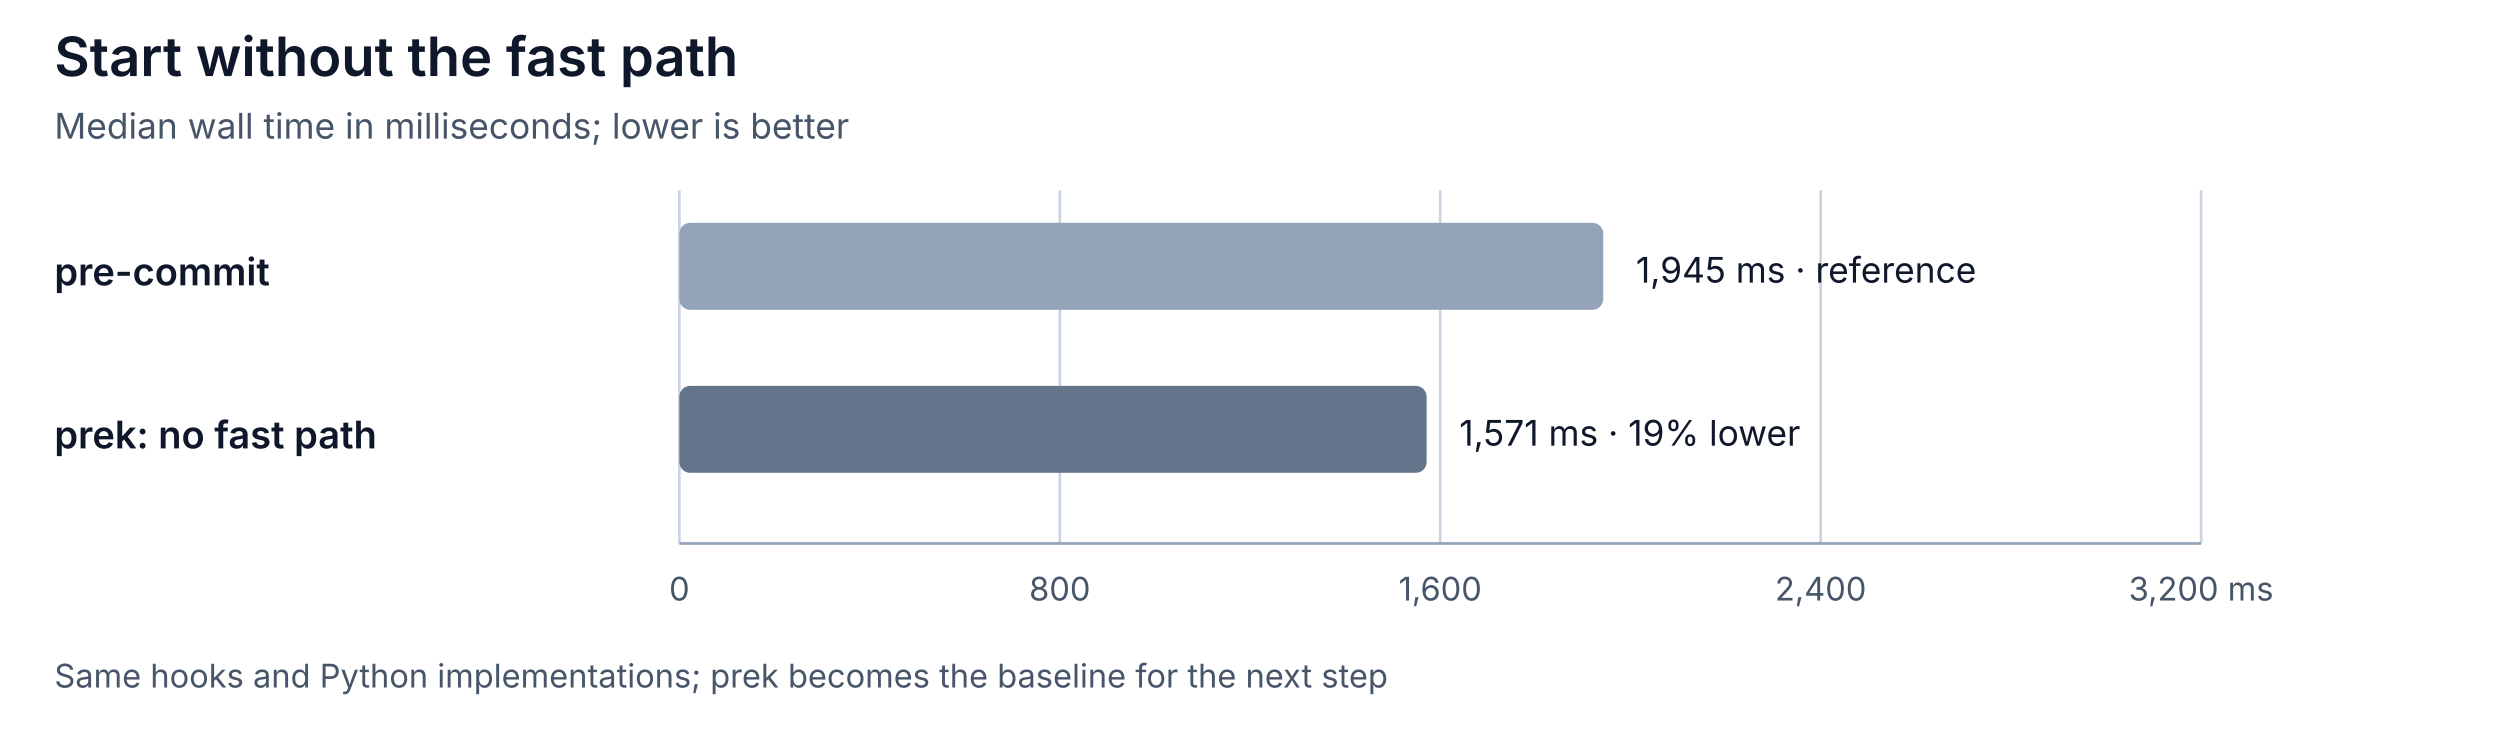
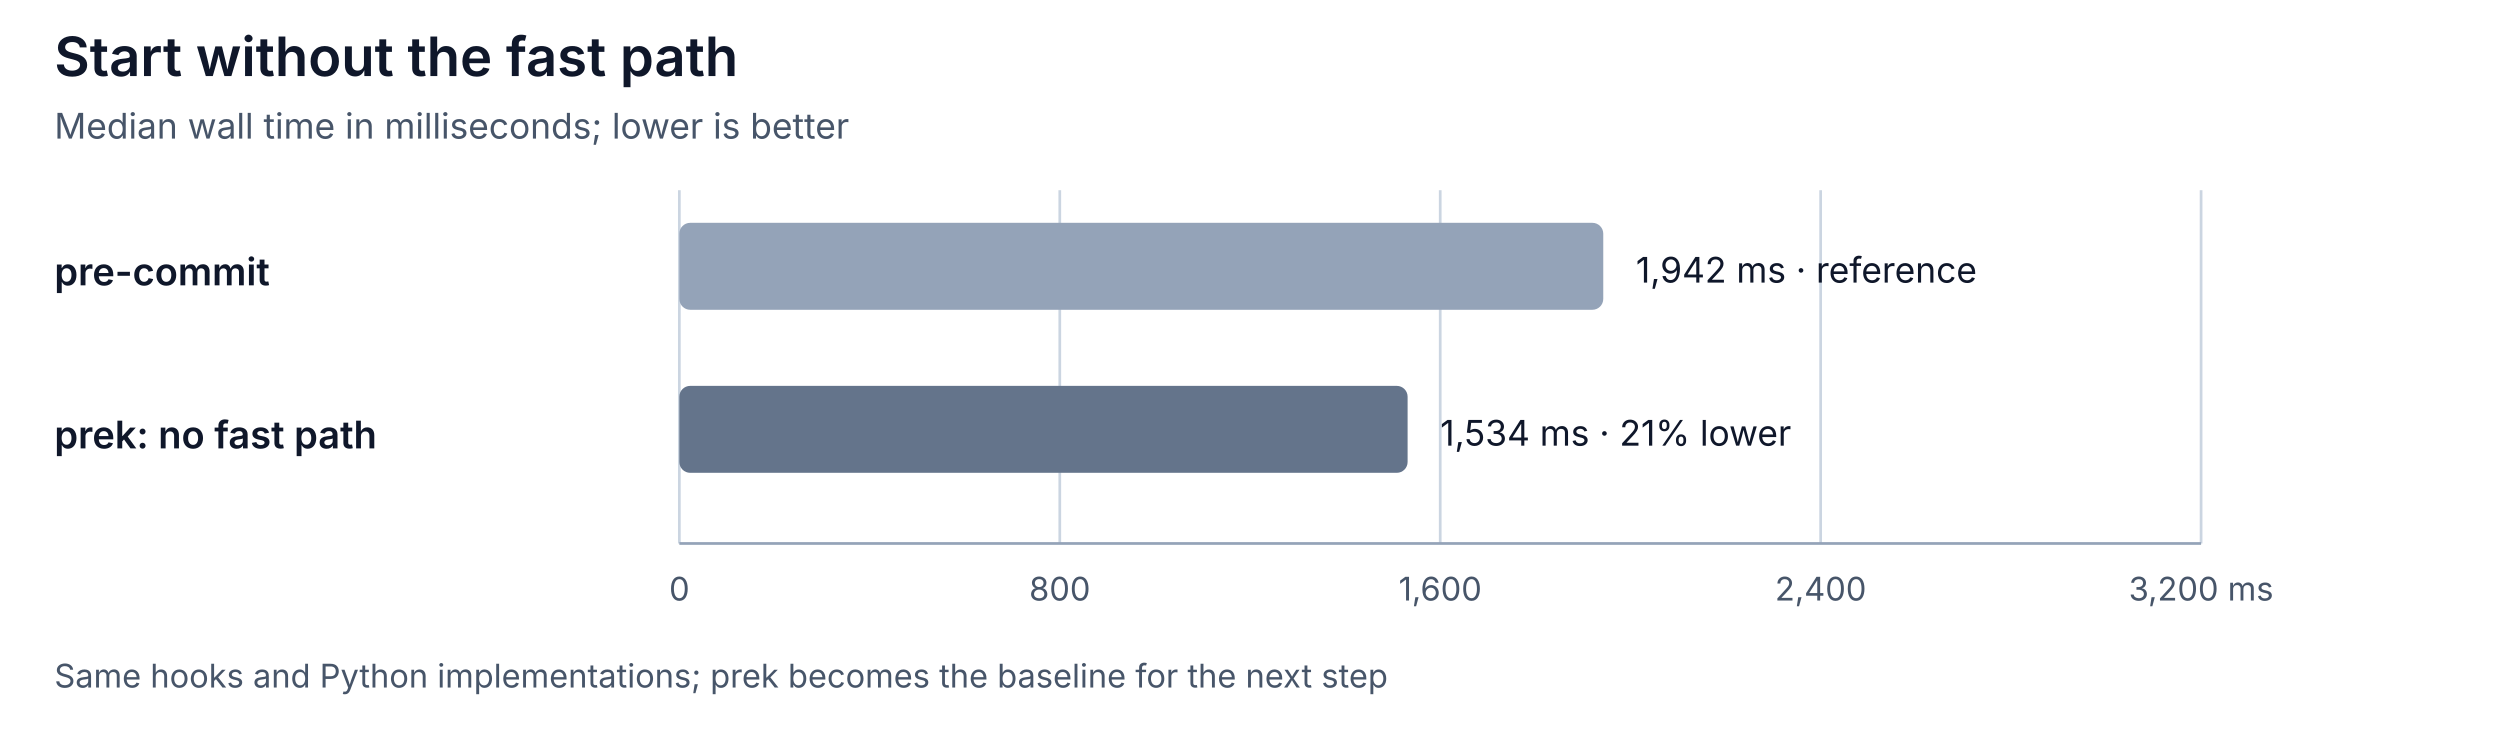
<svg xmlns="http://www.w3.org/2000/svg" viewBox="0 0 920 270" role="img" aria-labelledby="title desc">
  <style>
    text {
      fill: #0f172a;
      font-family: -apple-system, BlinkMacSystemFont, "Segoe UI", sans-serif;
    }
    .title { font-size: 20px; font-weight: 600; }
    .subtitle, .tick, .note { fill: #475569; }
    .subtitle { font-size: 13px; }
    .label { font-size: 14px; font-weight: 600; }
    .value { font-size: 13px; }
    .tick, .note { font-size: 12px; }
    .grid { stroke: #cbd5e1; stroke-width: 1; }
    .axis { stroke: #94a3b8; stroke-width: 1; }
    .reference { fill: #94a3b8; }
    .baseline { fill: #64748b; }
    @media (prefers-color-scheme: dark) {
      text { fill: #e2e8f0; }
      .subtitle, .tick, .note { fill: #a8b3cf; }
      .grid { stroke: #334155; }
      .axis { stroke: #64748b; }
      .reference { fill: #94a3b8; }
      .baseline { fill: #64748b; }
    }
  </style>
  <text class="title" x="20" y="28">Start without the fast path</text>
  <text class="subtitle" x="20" y="51">Median wall time in milliseconds; lower is better</text>
  <line class="grid" x1="250" y1="70" x2="250" y2="200" />
  <line class="grid" x1="390" y1="70" x2="390" y2="200" />
  <line class="grid" x1="530" y1="70" x2="530" y2="200" />
  <line class="grid" x1="670" y1="70" x2="670" y2="200" />
  <line class="grid" x1="810" y1="70" x2="810" y2="200" />
  <line class="axis" x1="250" y1="200" x2="810" y2="200" />
  <text class="label" x="20" y="105">pre-commit</text>
  <rect class="reference" x="250" y="82" width="340" height="32" rx="4" />
-   <text class="value" x="602" y="104">1,945 ms · reference</text>
+   <text class="value" x="602" y="104">1,942 ms · reference</text>
  <text class="label" x="20" y="165">prek: no fast path</text>
-   <rect class="baseline" x="250" y="142" width="275" height="32" rx="4" />
-   <text class="value" x="537" y="164">1,571 ms · 19% lower</text>
+   <rect class="baseline" x="250" y="142" width="268" height="32" rx="4" />
+   <text class="value" x="530" y="164">1,534 ms · 21% lower</text>
  <text class="tick" x="250" y="221" text-anchor="middle">0</text>
  <text class="tick" x="390" y="221" text-anchor="middle">800</text>
  <text class="tick" x="530" y="221" text-anchor="middle">1,600</text>
  <text class="tick" x="670" y="221" text-anchor="middle">2,400</text>
  <text class="tick" x="810" y="221" text-anchor="middle">3,200 ms</text>
  <text class="note" x="20" y="253">Same hooks and Python implementations; prek becomes the baseline for the next step</text>
</svg>
